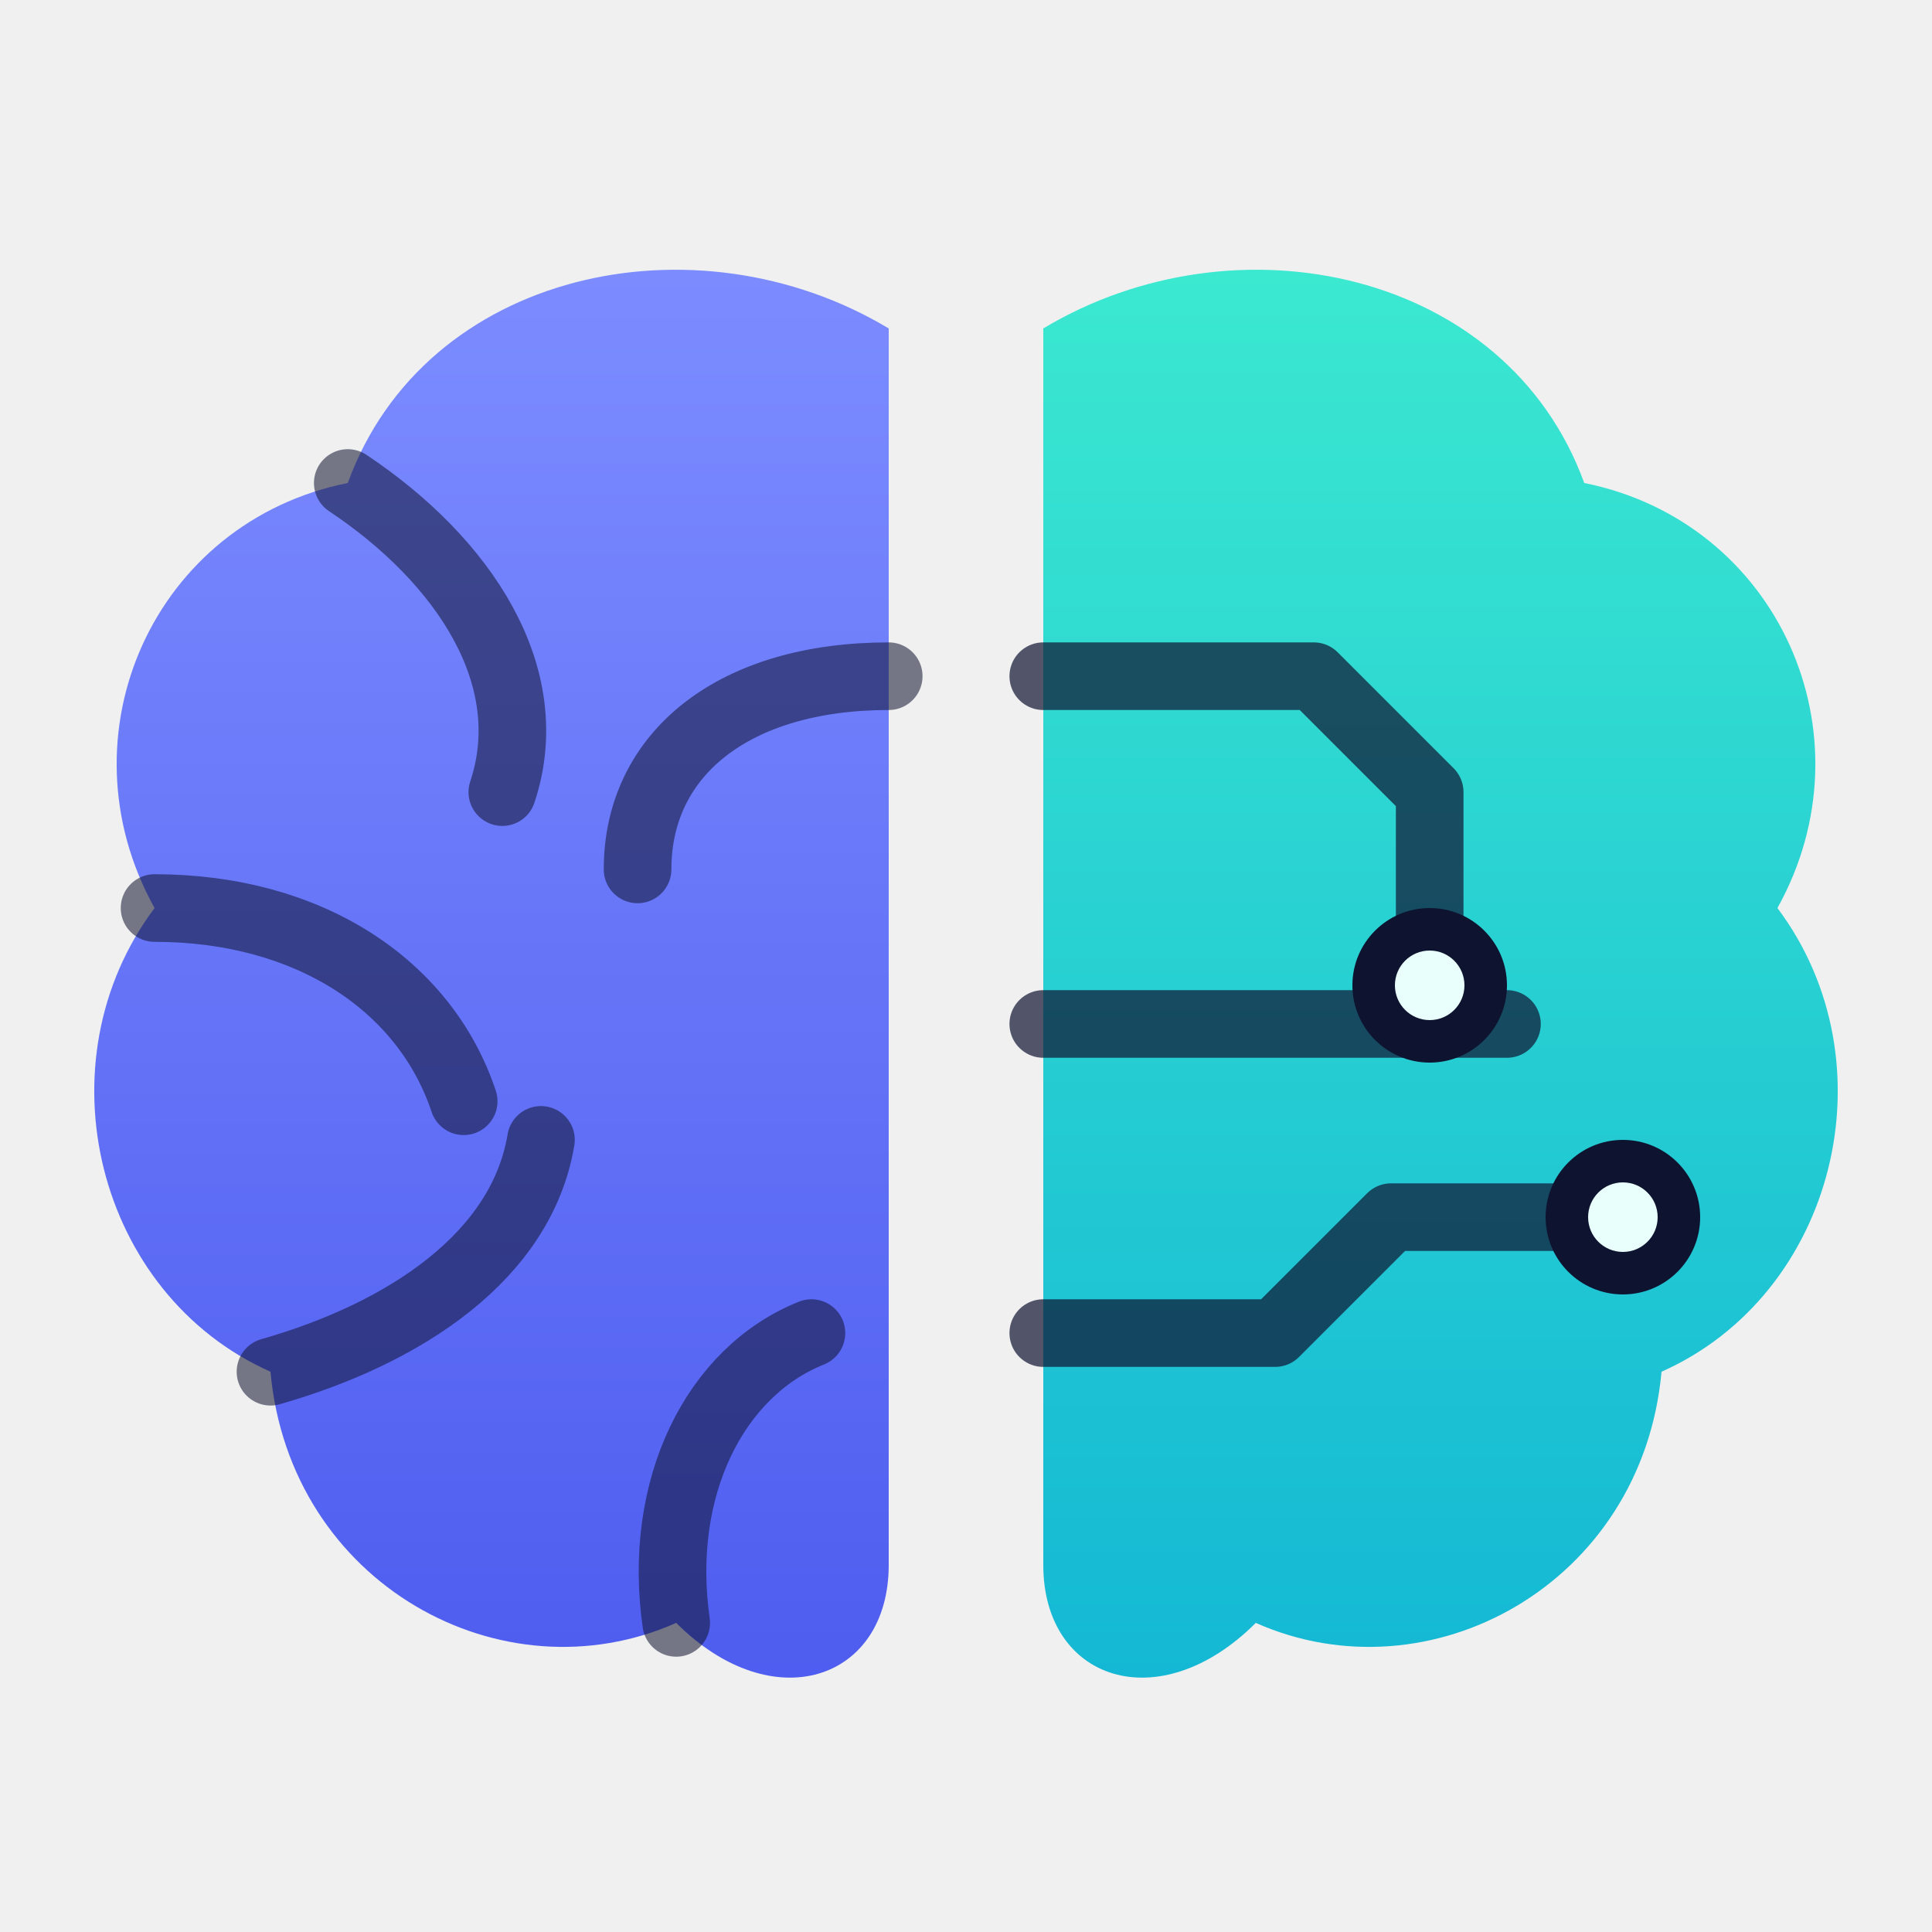
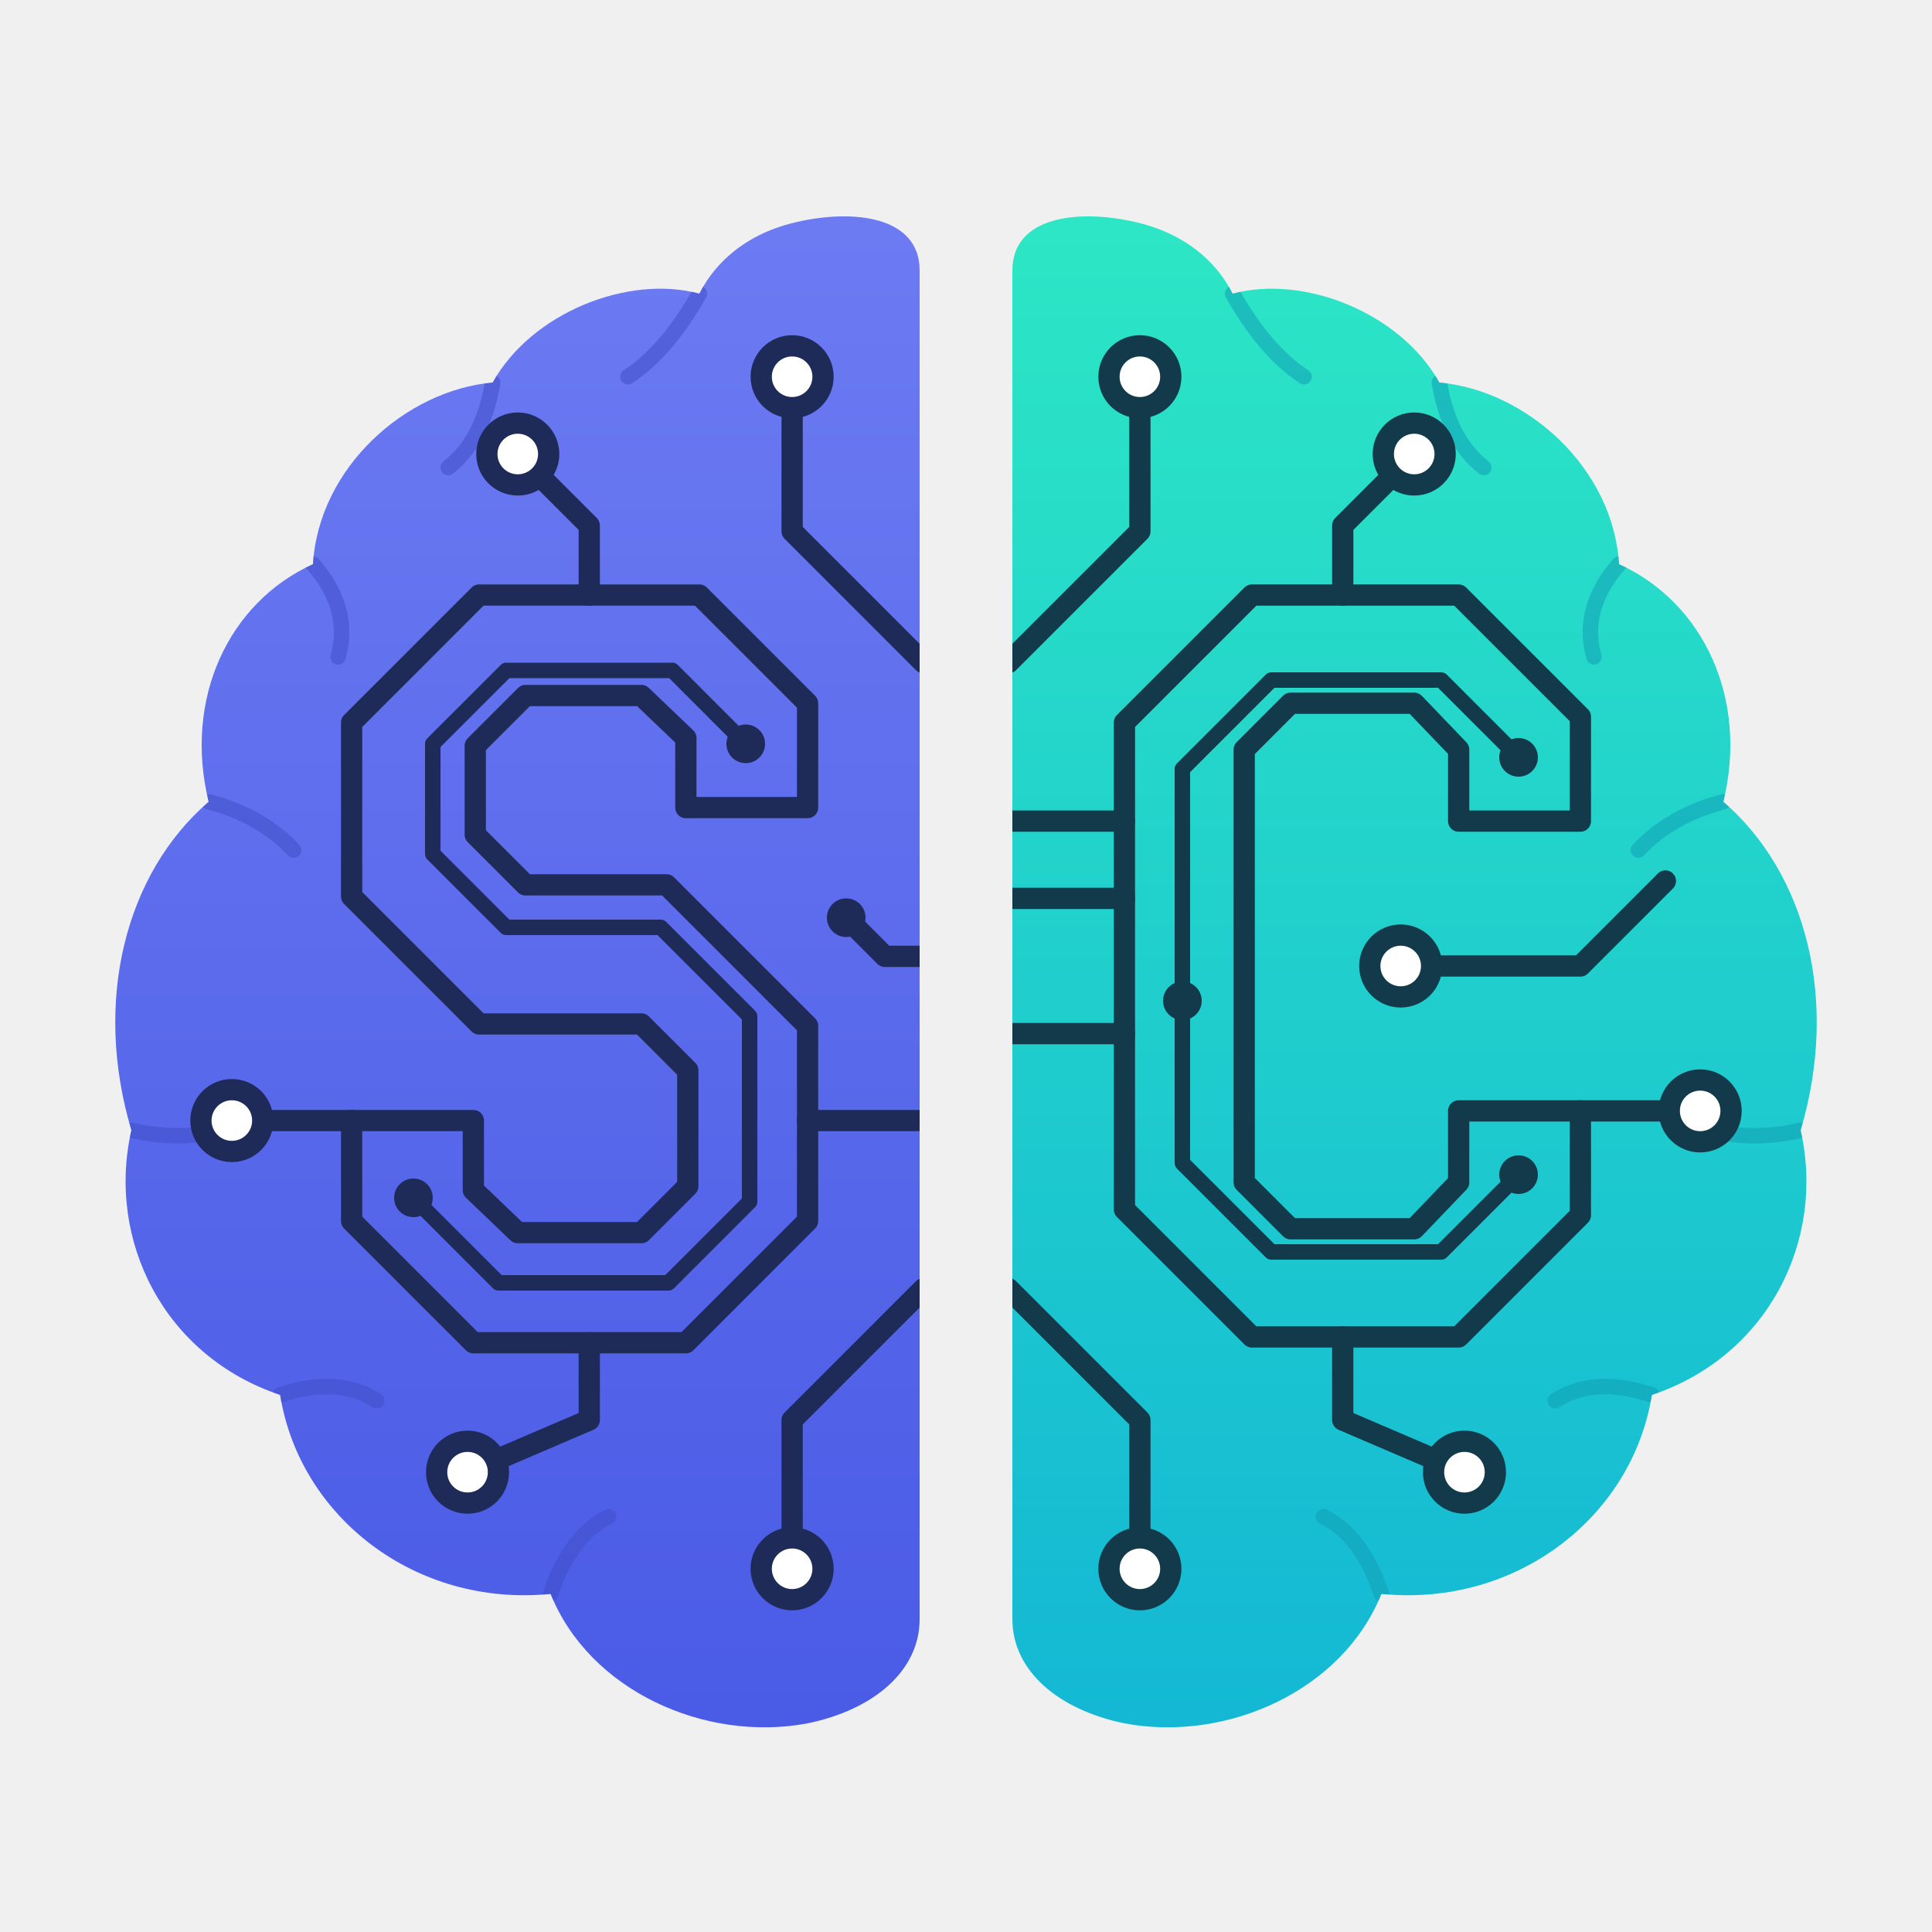
- <svg xmlns="http://www.w3.org/2000/svg" viewBox="14 11 100 100" width="100" height="100" role="img" aria-label="SplitCortex">
+ <svg xmlns="http://www.w3.org/2000/svg" viewBox="0 0 1000 1000" width="100%" height="100%">
  <defs>
-     <linearGradient id="left" x1="0" y1="0" x2="0" y2="1">
-       <stop offset="0" stop-color="#7c8cff" />
-       <stop offset="1" stop-color="#4f5df0" />
+     <linearGradient id="leftBrainGrad" x1="0%" y1="0%" x2="0%" y2="100%">
+       <stop offset="0%" stop-color="#6C7BF2" />
+       <stop offset="100%" stop-color="#4A5BE6" />
    </linearGradient>
-     <linearGradient id="right" x1="0" y1="0" x2="0" y2="1">
-       <stop offset="0" stop-color="#3be8d0" />
-       <stop offset="1" stop-color="#14b8d4" />
+     <linearGradient id="rightBrainGrad" x1="0%" y1="0%" x2="0%" y2="100%">
+       <stop offset="0%" stop-color="#2CE6C5" />
+       <stop offset="100%" stop-color="#14B8D4" />
    </linearGradient>
+     <clipPath id="leftClip">
+       <path d="M 476 140                C 476 112, 442 108, 412 115                C 382 122, 368 140, 362 152                C 325 142, 275 162, 255 198                C 210 202, 165 242, 162 292                C 118 312, 95 362, 108 415                C 65 452, 48 518, 68 585                C 55 642, 85 702, 145 722                C 155 785, 215 832, 285 825                C 305 875, 365 902, 418 892                C 452 885, 476 865, 476 838 Z" />
+     </clipPath>
+     <clipPath id="rightClip">
+       <path d="M 524 140                C 524 112, 558 108, 588 115                C 618 122, 632 140, 638 152                C 675 142, 725 162, 745 198                C 790 202, 835 242, 838 292                C 882 312, 905 362, 892 415                C 935 452, 952 518, 932 585                C 945 642, 915 702, 855 722                C 845 785, 785 832, 715 825                C 695 875, 635 902, 582 892                C 548 885, 524 865, 524 838 Z" />
+     </clipPath>
  </defs>
-   <path d="M60 28            C50 22 36 25 32 36            C22 38 17 49 22 58            C16 66 19 78 28 82            C29 93 40 99 49 95            C54 100 60 98 60 92 Z" fill="url(#left)" />
-   <g fill="none" stroke="#0e1330" stroke-width="3.5" stroke-linecap="round" opacity=".55">
-     <path d="M32 36 C38 40 42 46 40 52" />
-     <path d="M22 58 C30 58 36 62 38 68" />
-     <path d="M28 82 C35 80 41 76 42 70" />
-     <path d="M49 95 C48 88 51 82 56 80" />
-     <path d="M60 46 C52 46 47 50 47 56" />
+   <g id="left-hemisphere">
+     <path d="M 476 140              C 476 112, 442 108, 412 115              C 382 122, 368 140, 362 152              C 325 142, 275 162, 255 198              C 210 202, 165 242, 162 292              C 118 312, 95 362, 108 415              C 65 452, 48 518, 68 585              C 55 642, 85 702, 145 722              C 155 785, 215 832, 285 825              C 305 875, 365 902, 418 892              C 452 885, 476 865, 476 838 Z" fill="url(#leftBrainGrad)" />
+     <g clip-path="url(#leftClip)">
+       <g fill="none" stroke="#3F4EC7" stroke-width="8" stroke-linecap="round" opacity="0.55">
+         <path d="M 362 152 Q 345 182, 325 195" />
+         <path d="M 255 198 Q 250 228, 232 242" />
+         <path d="M 162 292 Q 182 315, 175 340" />
+         <path d="M 108 415 Q 135 422, 152 440" />
+         <path d="M 68 585 Q 98 592, 122 582" />
+         <path d="M 145 722 Q 175 712, 195 725" />
+         <path d="M 285 825 Q 295 795, 315 785" />
+       </g>
+       <g fill="none" stroke="#1E2B58" stroke-width="11" stroke-linecap="round" stroke-linejoin="round">
+         <polygon points="248,308 362,308 418,364 418,418 355,418 355,382 332,360 272,360 246,386 246,432 272,458 345,458 418,531 418,632 355,695 245,695 182,632 182,580 245,580 245,616 268,638 332,638 356,614 356,554 332,530 248,530 182,464 182,374" />
+         <polyline points="386,385 348,347 262,347 224,385 224,442 262,480 342,480 388,526 388,622 346,664 258,664 214,620" stroke-width="8" />
+         <polyline points="305,308 305,272 268,235" />
+         <polyline points="410,205 410,275 478,343" />
+         <polyline points="182,580 120,580" />
+         <polyline points="305,695 305,735 242,762" />
+         <polyline points="410,805 410,735 478,667" />
+         <line x1="418" y1="580" x2="478" y2="580" />
+         <polyline points="438,475 458,495 478,495" />
+       </g>
+       <g fill="#1E2B58">
+         <circle cx="386" cy="385" r="10" />
+         <circle cx="214" cy="620" r="10" />
+         <circle cx="438" cy="475" r="10" />
+       </g>
+       <g fill="#FFFFFF" stroke="#1E2B58" stroke-width="11">
+         <circle cx="268" cy="235" r="16" />
+         <circle cx="410" cy="195" r="16" />
+         <circle cx="120" cy="580" r="16" />
+         <circle cx="242" cy="762" r="16" />
+         <circle cx="410" cy="812" r="16" />
+       </g>
+     </g>
  </g>
-   <path d="M68 28            C78 22 92 25 96 36            C106 38 111 49 106 58            C112 66 109 78 100 82            C99 93 88 99 79 95            C74 100 68 98 68 92 Z" fill="url(#right)" />
-   <g fill="none" stroke="#0e1330" stroke-width="3.5" stroke-linecap="round" stroke-linejoin="round" opacity=".7">
-     <path d="M68 46 H82 L88 52 V60" />
-     <path d="M68 64 H92" />
-     <path d="M68 80 H80 L86 74 H98" />
-   </g>
-   <g fill="#0e1330">
-     <circle cx="88" cy="62" r="4" />
-     <circle cx="94" cy="64" r="0" />
-     <circle cx="98" cy="74" r="4" />
-     <circle cx="82" cy="46" r="0" />
-   </g>
-   <g fill="#e8fffb">
-     <circle cx="88" cy="62" r="1.8" />
-     <circle cx="98" cy="74" r="1.8" />
+   <g id="right-hemisphere">
+     <path d="M 524 140              C 524 112, 558 108, 588 115              C 618 122, 632 140, 638 152              C 675 142, 725 162, 745 198              C 790 202, 835 242, 838 292              C 882 312, 905 362, 892 415              C 935 452, 952 518, 932 585              C 945 642, 915 702, 855 722              C 845 785, 785 832, 715 825              C 695 875, 635 902, 582 892              C 548 885, 524 865, 524 838 Z" fill="url(#rightBrainGrad)" />
+     <g clip-path="url(#rightClip)">
+       <g fill="none" stroke="#109EB5" stroke-width="8" stroke-linecap="round" opacity="0.55">
+         <path d="M 638 152 Q 655 182, 675 195" />
+         <path d="M 745 198 Q 750 228, 768 242" />
+         <path d="M 838 292 Q 818 315, 825 340" />
+         <path d="M 892 415 Q 865 422, 848 440" />
+         <path d="M 932 585 Q 902 592, 878 582" />
+         <path d="M 855 722 Q 825 712, 805 725" />
+         <path d="M 715 825 Q 705 795, 685 785" />
+       </g>
+       <g fill="none" stroke="#123A4A" stroke-width="11" stroke-linecap="round" stroke-linejoin="round">
+         <polygon points="648,308 755,308 818,371 818,425 755,425 755,388 732,364 668,364 644,388 644,612 668,636 732,636 755,612 755,575 818,575 818,629 755,692 648,692 582,626 582,374" />
+         <polyline points="786,392 746,352 658,352 612,398 612,518" stroke-width="8" />
+         <polyline points="612,518 612,602 658,648 746,648 786,608" stroke-width="8" />
+         <polyline points="590,195 590,275 522,343" />
+         <polyline points="695,308 695,272 732,235" />
+         <polyline points="582,425 522,425" />
+         <polyline points="582,465 522,465" />
+         <polyline points="582,535 522,535" />
+         <polyline points="725,500 818,500 862,456" />
+         <polyline points="818,575 880,575" />
+         <polyline points="695,692 695,735 758,762" />
+         <polyline points="590,812 590,735 522,667" />
+       </g>
+       <g fill="#123A4A">
+         <circle cx="786" cy="392" r="10" />
+         <circle cx="612" cy="518" r="10" />
+         <circle cx="786" cy="608" r="10" />
+       </g>
+       <g fill="#FFFFFF" stroke="#123A4A" stroke-width="11">
+         <circle cx="590" cy="195" r="16" />
+         <circle cx="732" cy="235" r="16" />
+         <circle cx="725" cy="500" r="16" />
+         <circle cx="880" cy="575" r="16" />
+         <circle cx="758" cy="762" r="16" />
+         <circle cx="590" cy="812" r="16" />
+       </g>
+     </g>
  </g>
</svg>
